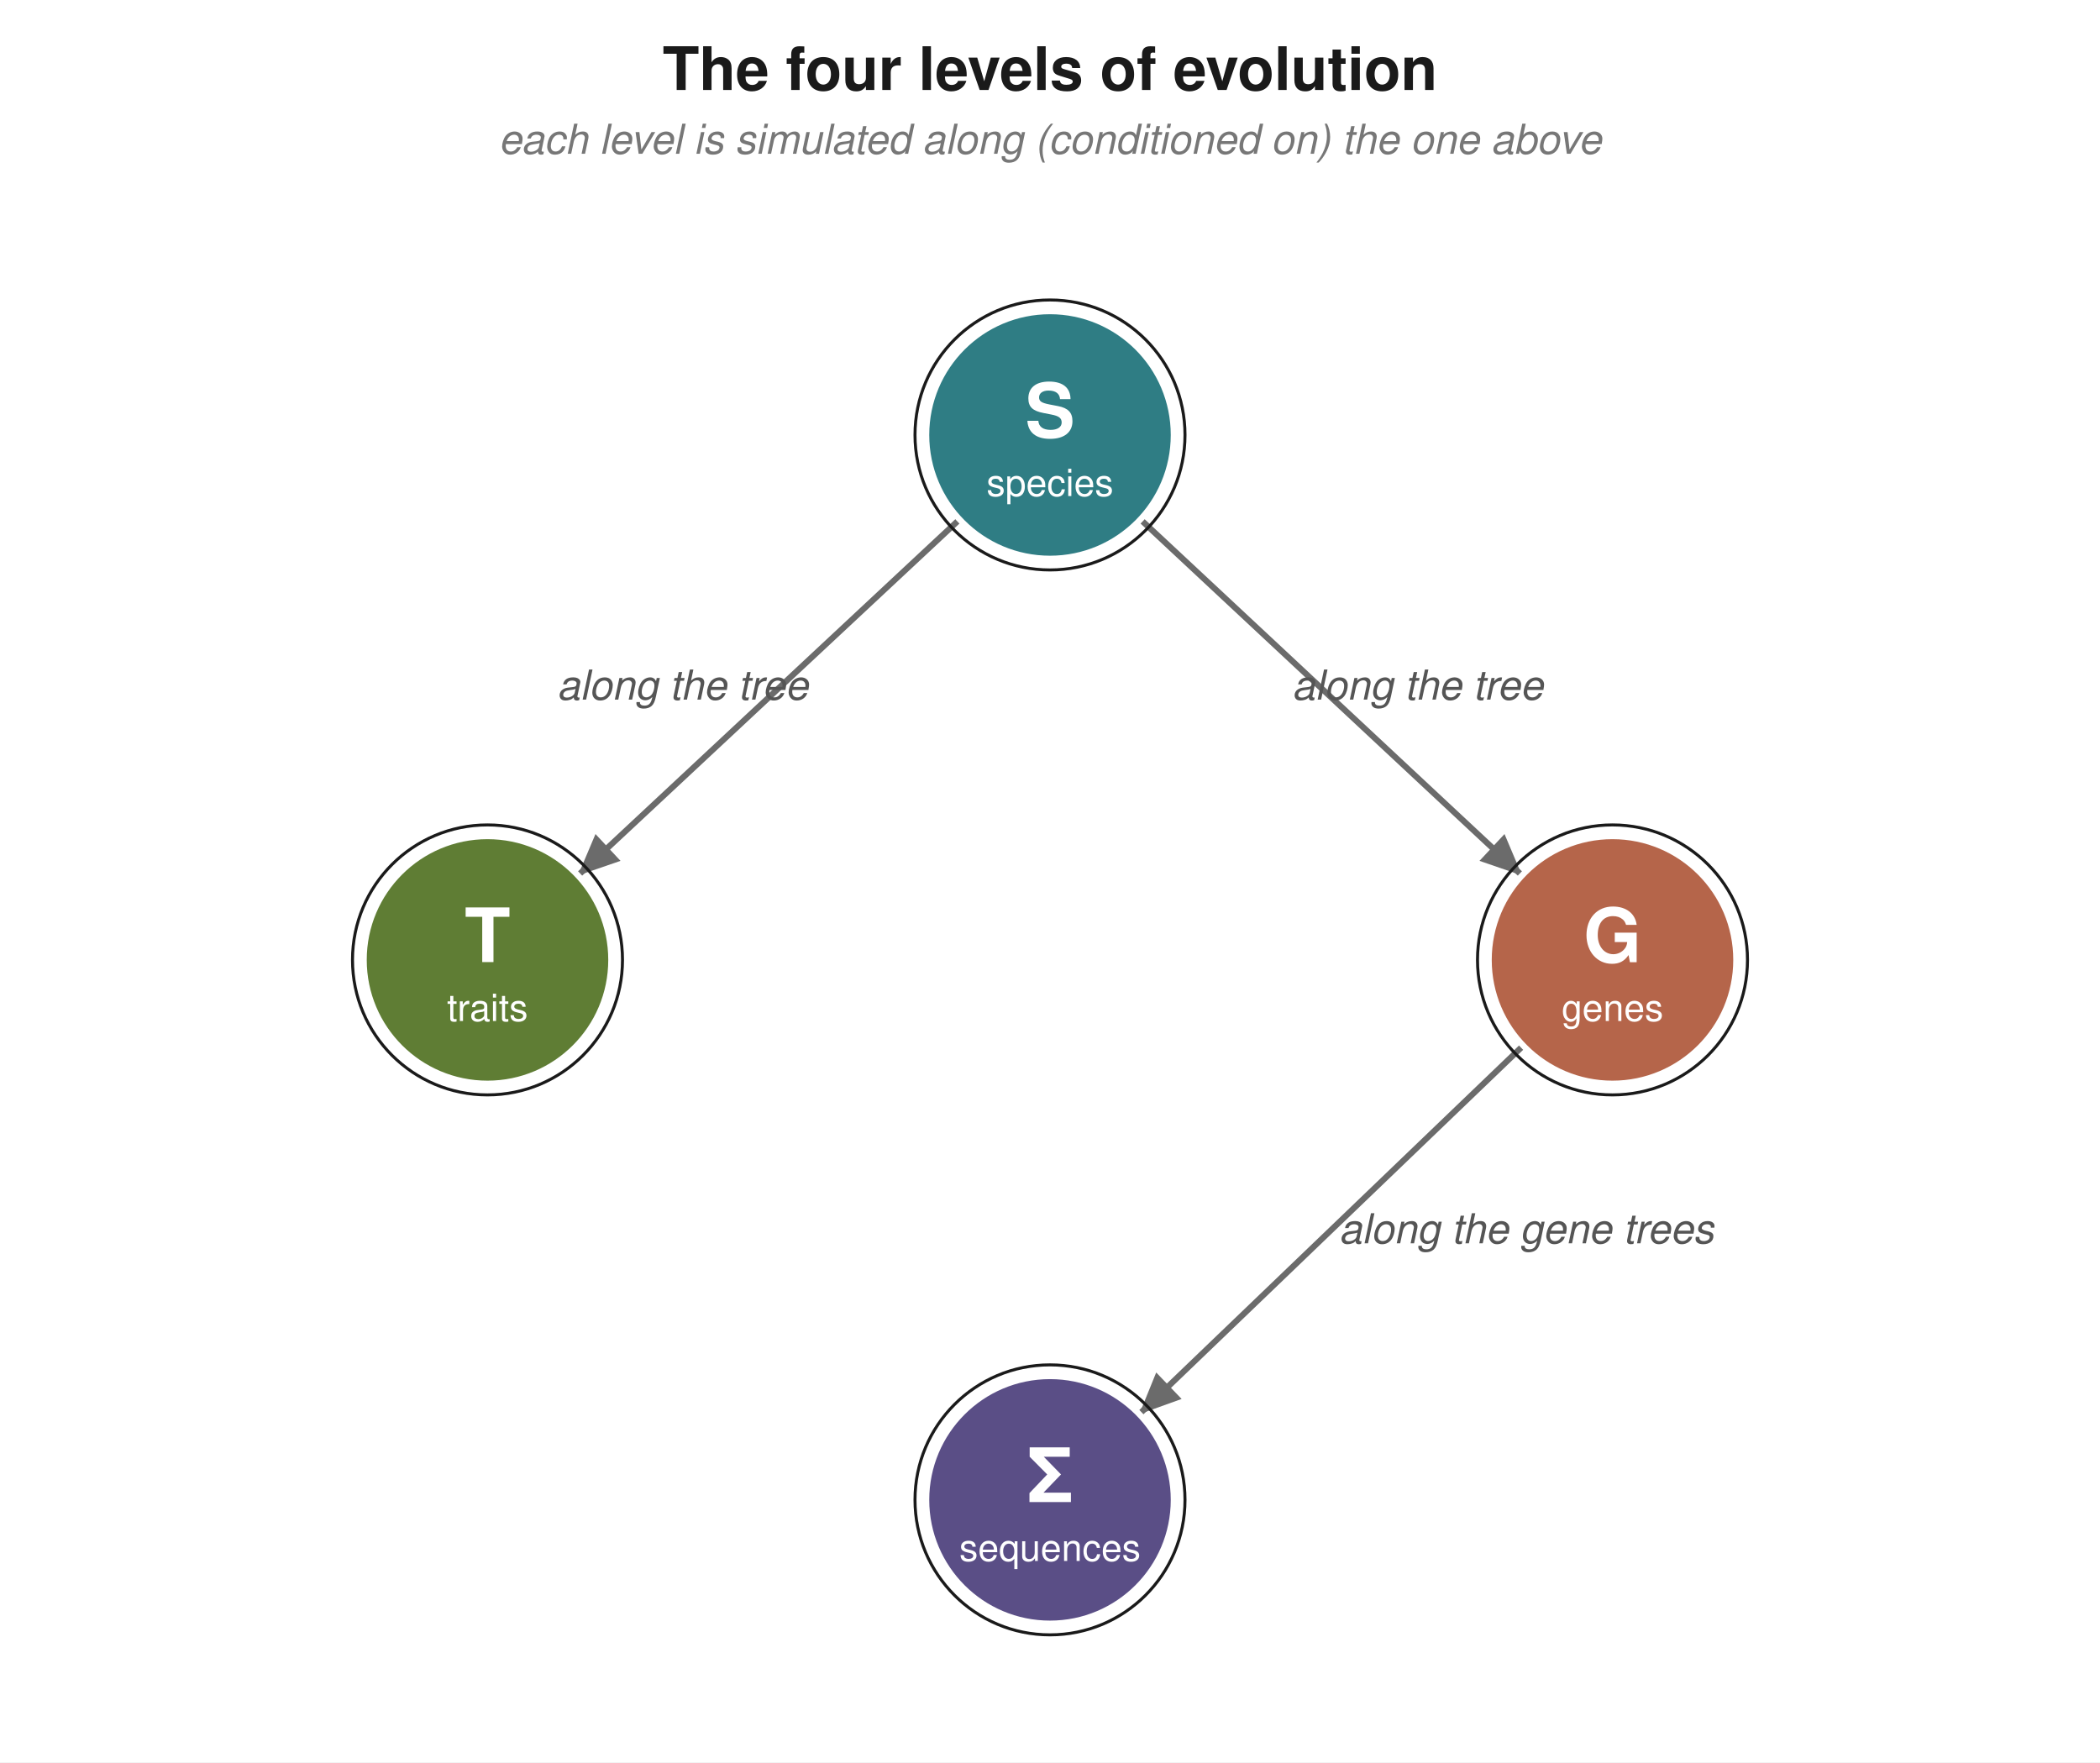
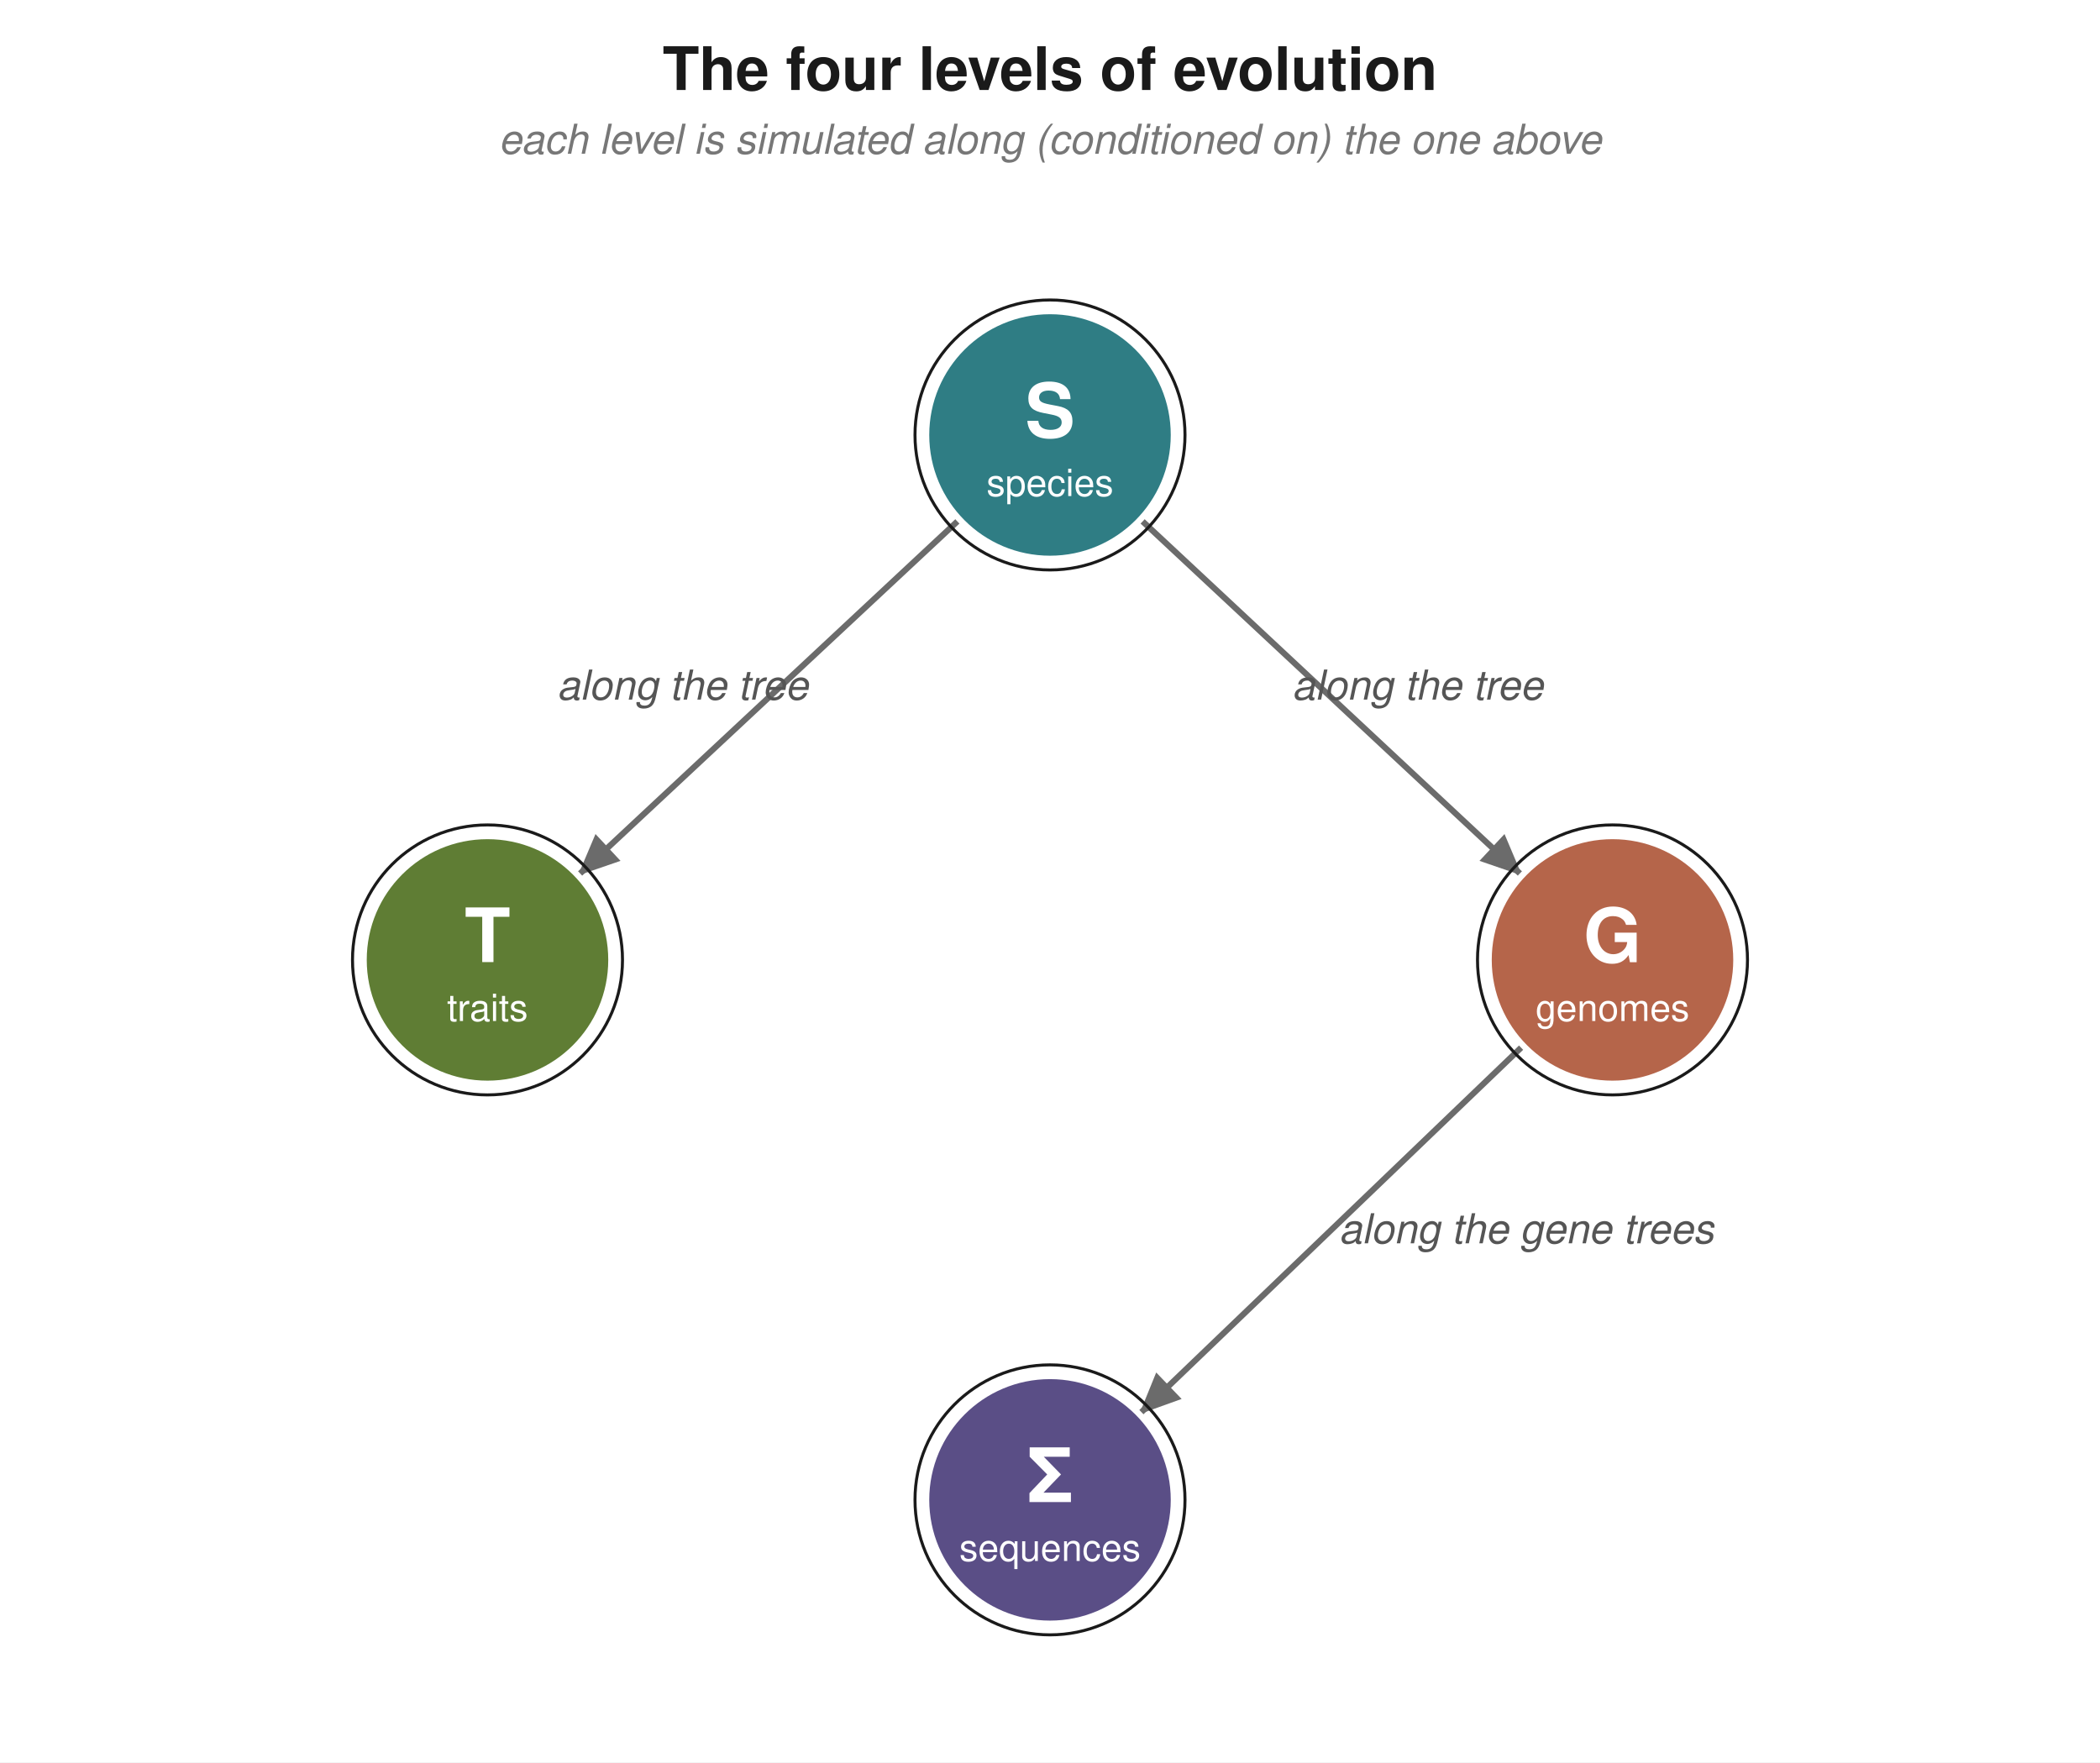
<svg xmlns="http://www.w3.org/2000/svg" width="1120" height="940" viewBox="0 0 1120 940">
  <defs>
</defs>
  <rect x="0" y="0" width="1120" height="940" fill="white" />
  <text x="560.0" y="48" font-size="32" font-family="Helvetica" text-anchor="middle" font-weight="bold" fill="#1a1a1a">The four levels of evolution</text>
  <text x="560.0" y="82" font-size="22" font-family="Helvetica" text-anchor="middle" font-style="italic" fill="#777">each level is simulated along (conditioned on) the one above</text>
  <path d="M511.75,277.033 L308.25,466.967" stroke="#6b6b6b" stroke-width="3.2" stroke-linecap="round" />
  <path d="M308.25,466.967 L317.593,444.86 L330.947,459.169 Z" fill="#6b6b6b" />
  <text x="364.0" y="366.0" font-size="22" font-family="Helvetica" text-anchor="middle" dominant-baseline="central" fill="#555" font-style="italic">along the tree</text>
  <path d="M608.25,277.033 L811.75,466.967" stroke="#6b6b6b" stroke-width="3.2" stroke-linecap="round" />
  <path d="M811.75,466.967 L789.053,459.169 L802.407,444.86 Z" fill="#6b6b6b" />
  <text x="756.0" y="366.0" font-size="22" font-family="Helvetica" text-anchor="middle" dominant-baseline="central" fill="#555" font-style="italic">along the tree</text>
  <path d="M812.388,557.707 L607.612,754.293" stroke="#6b6b6b" stroke-width="3.2" stroke-linecap="round" />
  <path d="M607.612,754.293 L616.643,732.057 L630.197,746.176 Z" fill="#6b6b6b" />
  <text x="814.0" y="656.0" font-size="22" font-family="Helvetica" text-anchor="middle" dominant-baseline="central" fill="#555" font-style="italic">along the gene trees</text>
  <circle cx="560.0" cy="232" r="66" fill="#2f7d84" stroke="white" stroke-width="3.2" />
  <circle cx="560.0" cy="232" r="72" fill="none" stroke="#1a1a1a" stroke-width="1.6" />
  <text x="560.0" y="224" font-size="40" font-family="Helvetica" text-anchor="middle" dominant-baseline="central" font-weight="bold" fill="white">S</text>
  <text x="560.0" y="260" font-size="20" font-family="Helvetica" text-anchor="middle" dominant-baseline="central" fill="white">species</text>
  <circle cx="260.0" cy="512" r="66" fill="#5f7d34" stroke="white" stroke-width="3.2" />
  <circle cx="260.0" cy="512" r="72" fill="none" stroke="#1a1a1a" stroke-width="1.6" />
  <text x="260.0" y="504" font-size="40" font-family="Helvetica" text-anchor="middle" dominant-baseline="central" font-weight="bold" fill="white">T</text>
  <text x="260.0" y="540" font-size="20" font-family="Helvetica" text-anchor="middle" dominant-baseline="central" fill="white">traits</text>
  <circle cx="860.0" cy="512" r="66" fill="#b5654a" stroke="white" stroke-width="3.2" />
  <circle cx="860.0" cy="512" r="72" fill="none" stroke="#1a1a1a" stroke-width="1.6" />
  <text x="860.0" y="504" font-size="40" font-family="Helvetica" text-anchor="middle" dominant-baseline="central" font-weight="bold" fill="white">G</text>
-   <text x="860.0" y="540" font-size="20" font-family="Helvetica" text-anchor="middle" dominant-baseline="central" fill="white">genes</text>
+   <text x="860.0" y="540" font-size="20" font-family="Helvetica" text-anchor="middle" dominant-baseline="central" fill="white">genomes</text>
  <circle cx="560.0" cy="800" r="66" fill="#5a4e86" stroke="white" stroke-width="3.2" />
  <circle cx="560.0" cy="800" r="72" fill="none" stroke="#1a1a1a" stroke-width="1.6" />
  <text x="560.0" y="792" font-size="40" font-family="Helvetica" text-anchor="middle" dominant-baseline="central" font-weight="bold" fill="white">Σ</text>
  <text x="560.0" y="828" font-size="20" font-family="Helvetica" text-anchor="middle" dominant-baseline="central" fill="white">sequences</text>
</svg>
